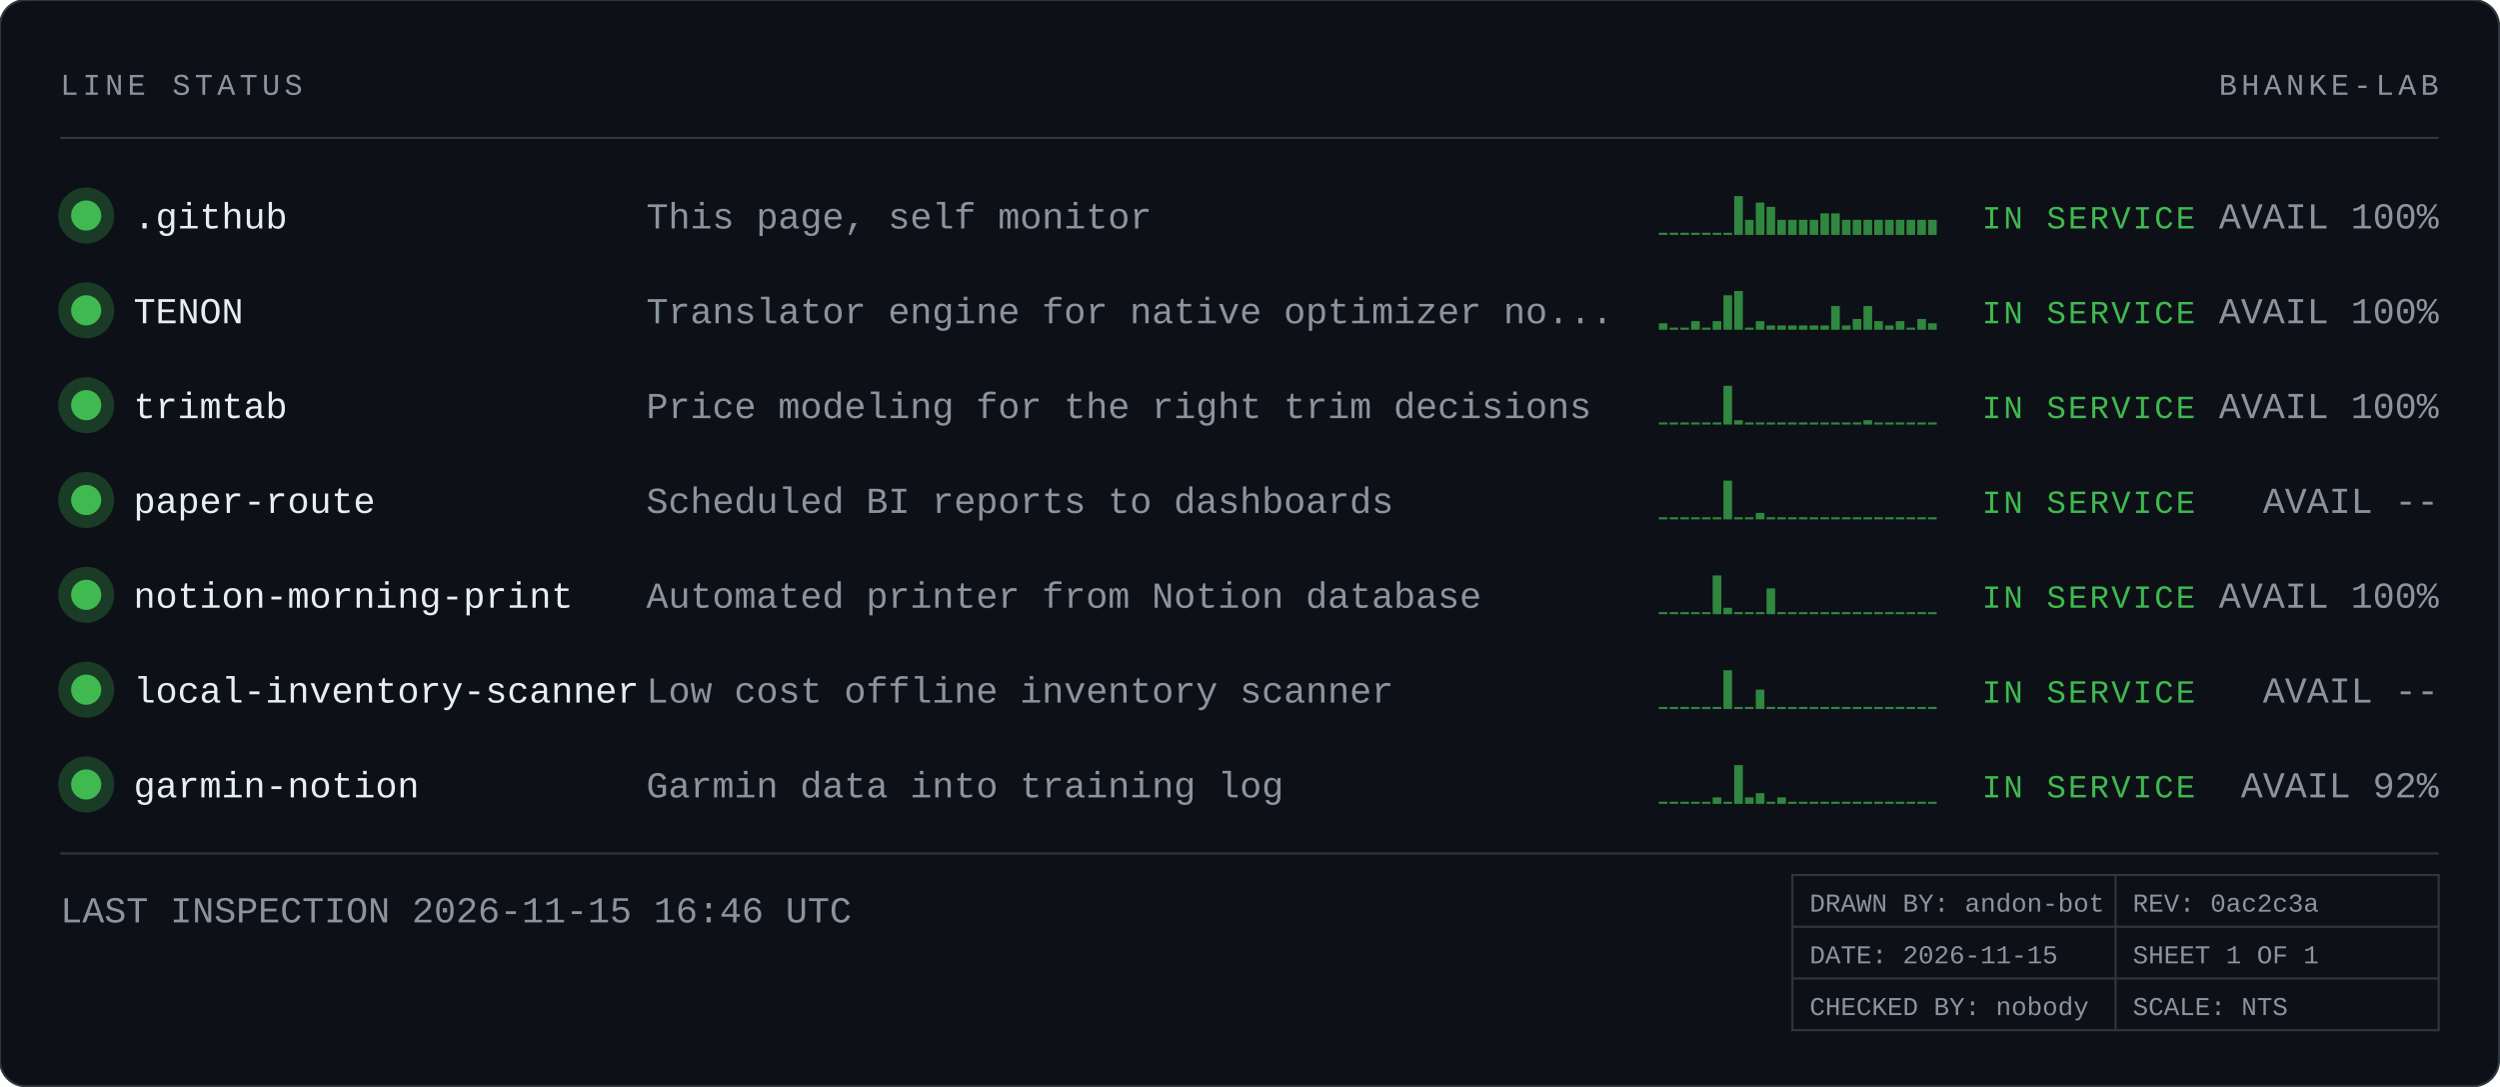
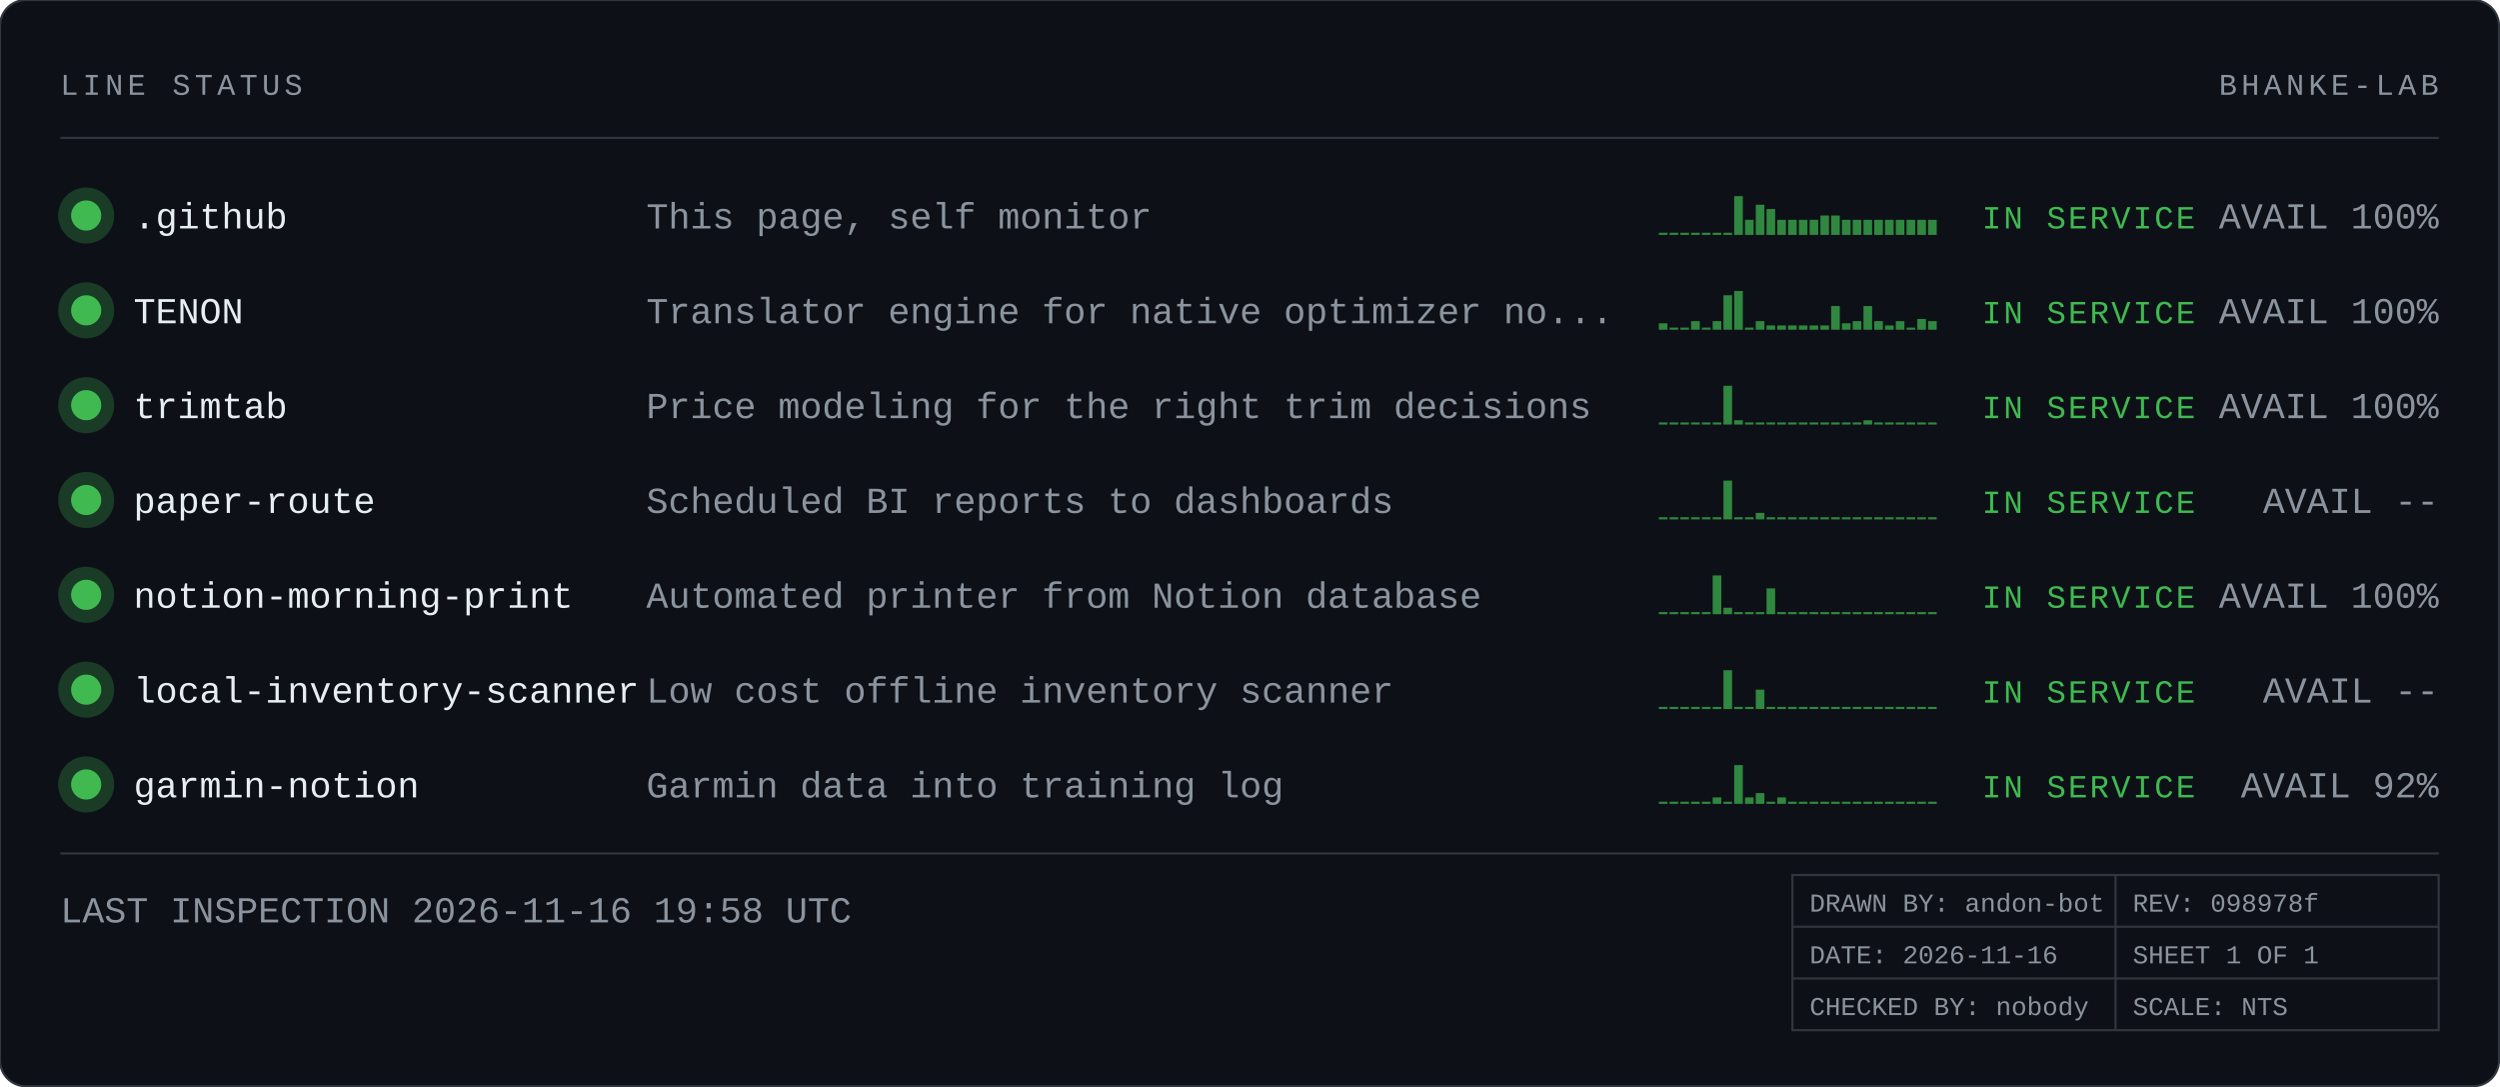
<svg xmlns="http://www.w3.org/2000/svg" width="1160" height="504" viewBox="0 0 1160 504" role="img" aria-label="Andon board">
  <style>
text { font-family: Consolas, 'Courier New', monospace; font-size: 17px; }
.hd { fill: #8b949e; font-size: 14px; letter-spacing: 2px; }
.name { fill: #e6edf3; }
.dim { fill: #8b949e; }
.st { font-size: 15px; letter-spacing: 1px; }
.tb { fill: #8b949e; font-size: 12px; }
</style>
  <rect x="0" y="0" width="1160" height="504" rx="12" fill="#0d1117" stroke="#30363d" />
  <text x="28" y="44" class="hd">LINE STATUS</text>
  <text x="1132" y="44" class="hd" text-anchor="end">BHANKE-LAB</text>
  <line x1="28" y1="64" x2="1132" y2="64" stroke="#30363d" />
  <circle cx="40" cy="100" r="13" fill="#3fb950" opacity="0.25" />
  <circle cx="40" cy="100" r="7" fill="#3fb950" />
  <text x="62" y="106" class="name">.github</text>
  <text x="300" y="106" class="dim">This page, self monitor</text>
  <rect x="770" y="108" width="4" height="1" fill="#3fb950" opacity="0.7" />
  <rect x="775" y="108" width="4" height="1" fill="#3fb950" opacity="0.7" />
  <rect x="780" y="108" width="4" height="1" fill="#3fb950" opacity="0.7" />
  <rect x="785" y="108" width="4" height="1" fill="#3fb950" opacity="0.7" />
  <rect x="790" y="108" width="4" height="1" fill="#3fb950" opacity="0.7" />
  <rect x="795" y="108" width="4" height="1" fill="#3fb950" opacity="0.7" />
  <rect x="800" y="108" width="4" height="1" fill="#3fb950" opacity="0.7" />
  <rect x="805" y="91" width="4" height="18" fill="#3fb950" opacity="0.7" />
  <rect x="810" y="102" width="4" height="7" fill="#3fb950" opacity="0.7" />
-   <rect x="815" y="94" width="4" height="15" fill="#3fb950" opacity="0.7" />
-   <rect x="820" y="96" width="4" height="13" fill="#3fb950" opacity="0.7" />
+   <rect x="815" y="95" width="4" height="14" fill="#3fb950" opacity="0.7" />
+   <rect x="820" y="97" width="4" height="12" fill="#3fb950" opacity="0.7" />
  <rect x="825" y="102" width="4" height="7" fill="#3fb950" opacity="0.7" />
  <rect x="830" y="102" width="4" height="7" fill="#3fb950" opacity="0.7" />
  <rect x="835" y="102" width="4" height="7" fill="#3fb950" opacity="0.7" />
  <rect x="840" y="102" width="4" height="7" fill="#3fb950" opacity="0.7" />
-   <rect x="845" y="99" width="4" height="10" fill="#3fb950" opacity="0.7" />
-   <rect x="850" y="99" width="4" height="10" fill="#3fb950" opacity="0.7" />
+   <rect x="845" y="100" width="4" height="9" fill="#3fb950" opacity="0.7" />
+   <rect x="850" y="100" width="4" height="9" fill="#3fb950" opacity="0.7" />
  <rect x="855" y="102" width="4" height="7" fill="#3fb950" opacity="0.7" />
  <rect x="860" y="102" width="4" height="7" fill="#3fb950" opacity="0.7" />
  <rect x="865" y="102" width="4" height="7" fill="#3fb950" opacity="0.7" />
  <rect x="870" y="102" width="4" height="7" fill="#3fb950" opacity="0.7" />
  <rect x="875" y="102" width="4" height="7" fill="#3fb950" opacity="0.7" />
  <rect x="880" y="102" width="4" height="7" fill="#3fb950" opacity="0.7" />
  <rect x="885" y="102" width="4" height="7" fill="#3fb950" opacity="0.7" />
  <rect x="890" y="102" width="4" height="7" fill="#3fb950" opacity="0.7" />
  <rect x="895" y="102" width="4" height="7" fill="#3fb950" opacity="0.7" />
  <text x="920" y="106" class="st" fill="#3fb950">IN SERVICE</text>
  <text x="1132" y="106" class="dim" text-anchor="end">AVAIL 100%</text>
  <circle cx="40" cy="144" r="13" fill="#3fb950" opacity="0.25" />
  <circle cx="40" cy="144" r="7" fill="#3fb950" />
  <text x="62" y="150" class="name">TENON</text>
  <text x="300" y="150" class="dim">Translator engine for native optimizer no...</text>
  <rect x="770" y="150" width="4" height="3" fill="#3fb950" opacity="0.7" />
  <rect x="775" y="152" width="4" height="1" fill="#3fb950" opacity="0.7" />
  <rect x="780" y="152" width="4" height="1" fill="#3fb950" opacity="0.7" />
  <rect x="785" y="149" width="4" height="4" fill="#3fb950" opacity="0.7" />
  <rect x="790" y="152" width="4" height="1" fill="#3fb950" opacity="0.7" />
  <rect x="795" y="149" width="4" height="4" fill="#3fb950" opacity="0.7" />
  <rect x="800" y="137" width="4" height="16" fill="#3fb950" opacity="0.7" />
  <rect x="805" y="135" width="4" height="18" fill="#3fb950" opacity="0.7" />
  <rect x="810" y="152" width="4" height="1" fill="#3fb950" opacity="0.7" />
  <rect x="815" y="149" width="4" height="4" fill="#3fb950" opacity="0.7" />
  <rect x="820" y="151" width="4" height="2" fill="#3fb950" opacity="0.7" />
  <rect x="825" y="151" width="4" height="2" fill="#3fb950" opacity="0.7" />
  <rect x="830" y="151" width="4" height="2" fill="#3fb950" opacity="0.7" />
  <rect x="835" y="151" width="4" height="2" fill="#3fb950" opacity="0.7" />
  <rect x="840" y="151" width="4" height="2" fill="#3fb950" opacity="0.7" />
  <rect x="845" y="151" width="4" height="2" fill="#3fb950" opacity="0.7" />
  <rect x="850" y="142" width="4" height="11" fill="#3fb950" opacity="0.7" />
-   <rect x="855" y="151" width="4" height="2" fill="#3fb950" opacity="0.7" />
-   <rect x="860" y="148" width="4" height="5" fill="#3fb950" opacity="0.7" />
+   <rect x="855" y="150" width="4" height="3" fill="#3fb950" opacity="0.7" />
+   <rect x="860" y="149" width="4" height="4" fill="#3fb950" opacity="0.7" />
  <rect x="865" y="142" width="4" height="11" fill="#3fb950" opacity="0.7" />
  <rect x="870" y="149" width="4" height="4" fill="#3fb950" opacity="0.7" />
  <rect x="875" y="151" width="4" height="2" fill="#3fb950" opacity="0.7" />
  <rect x="880" y="149" width="4" height="4" fill="#3fb950" opacity="0.7" />
  <rect x="885" y="152" width="4" height="1" fill="#3fb950" opacity="0.7" />
  <rect x="890" y="148" width="4" height="5" fill="#3fb950" opacity="0.7" />
-   <rect x="895" y="150" width="4" height="3" fill="#3fb950" opacity="0.7" />
+   <rect x="895" y="149" width="4" height="4" fill="#3fb950" opacity="0.7" />
  <text x="920" y="150" class="st" fill="#3fb950">IN SERVICE</text>
  <text x="1132" y="150" class="dim" text-anchor="end">AVAIL 100%</text>
  <circle cx="40" cy="188" r="13" fill="#3fb950" opacity="0.25" />
  <circle cx="40" cy="188" r="7" fill="#3fb950" />
  <text x="62" y="194" class="name">trimtab</text>
  <text x="300" y="194" class="dim">Price modeling for the right trim decisions</text>
  <rect x="770" y="196" width="4" height="1" fill="#3fb950" opacity="0.7" />
  <rect x="775" y="196" width="4" height="1" fill="#3fb950" opacity="0.7" />
  <rect x="780" y="196" width="4" height="1" fill="#3fb950" opacity="0.7" />
  <rect x="785" y="196" width="4" height="1" fill="#3fb950" opacity="0.7" />
  <rect x="790" y="196" width="4" height="1" fill="#3fb950" opacity="0.7" />
  <rect x="795" y="196" width="4" height="1" fill="#3fb950" opacity="0.7" />
  <rect x="800" y="179" width="4" height="18" fill="#3fb950" opacity="0.7" />
  <rect x="805" y="195" width="4" height="2" fill="#3fb950" opacity="0.7" />
  <rect x="810" y="196" width="4" height="1" fill="#3fb950" opacity="0.7" />
  <rect x="815" y="196" width="4" height="1" fill="#3fb950" opacity="0.7" />
  <rect x="820" y="196" width="4" height="1" fill="#3fb950" opacity="0.7" />
  <rect x="825" y="196" width="4" height="1" fill="#3fb950" opacity="0.7" />
  <rect x="830" y="196" width="4" height="1" fill="#3fb950" opacity="0.7" />
  <rect x="835" y="196" width="4" height="1" fill="#3fb950" opacity="0.7" />
  <rect x="840" y="196" width="4" height="1" fill="#3fb950" opacity="0.7" />
  <rect x="845" y="196" width="4" height="1" fill="#3fb950" opacity="0.7" />
  <rect x="850" y="196" width="4" height="1" fill="#3fb950" opacity="0.7" />
  <rect x="855" y="196" width="4" height="1" fill="#3fb950" opacity="0.7" />
  <rect x="860" y="196" width="4" height="1" fill="#3fb950" opacity="0.7" />
  <rect x="865" y="195" width="4" height="2" fill="#3fb950" opacity="0.7" />
  <rect x="870" y="196" width="4" height="1" fill="#3fb950" opacity="0.7" />
  <rect x="875" y="196" width="4" height="1" fill="#3fb950" opacity="0.7" />
  <rect x="880" y="196" width="4" height="1" fill="#3fb950" opacity="0.7" />
  <rect x="885" y="196" width="4" height="1" fill="#3fb950" opacity="0.7" />
  <rect x="890" y="196" width="4" height="1" fill="#3fb950" opacity="0.7" />
  <rect x="895" y="196" width="4" height="1" fill="#3fb950" opacity="0.7" />
  <text x="920" y="194" class="st" fill="#3fb950">IN SERVICE</text>
  <text x="1132" y="194" class="dim" text-anchor="end">AVAIL 100%</text>
  <circle cx="40" cy="232" r="13" fill="#3fb950" opacity="0.25" />
  <circle cx="40" cy="232" r="7" fill="#3fb950" />
  <text x="62" y="238" class="name">paper-route</text>
  <text x="300" y="238" class="dim">Scheduled BI reports to dashboards</text>
  <rect x="770" y="240" width="4" height="1" fill="#3fb950" opacity="0.7" />
  <rect x="775" y="240" width="4" height="1" fill="#3fb950" opacity="0.7" />
  <rect x="780" y="240" width="4" height="1" fill="#3fb950" opacity="0.7" />
  <rect x="785" y="240" width="4" height="1" fill="#3fb950" opacity="0.7" />
  <rect x="790" y="240" width="4" height="1" fill="#3fb950" opacity="0.7" />
  <rect x="795" y="240" width="4" height="1" fill="#3fb950" opacity="0.7" />
  <rect x="800" y="223" width="4" height="18" fill="#3fb950" opacity="0.7" />
  <rect x="805" y="240" width="4" height="1" fill="#3fb950" opacity="0.7" />
  <rect x="810" y="240" width="4" height="1" fill="#3fb950" opacity="0.7" />
  <rect x="815" y="238" width="4" height="3" fill="#3fb950" opacity="0.7" />
  <rect x="820" y="240" width="4" height="1" fill="#3fb950" opacity="0.7" />
  <rect x="825" y="240" width="4" height="1" fill="#3fb950" opacity="0.7" />
  <rect x="830" y="240" width="4" height="1" fill="#3fb950" opacity="0.7" />
  <rect x="835" y="240" width="4" height="1" fill="#3fb950" opacity="0.7" />
  <rect x="840" y="240" width="4" height="1" fill="#3fb950" opacity="0.7" />
  <rect x="845" y="240" width="4" height="1" fill="#3fb950" opacity="0.7" />
  <rect x="850" y="240" width="4" height="1" fill="#3fb950" opacity="0.7" />
  <rect x="855" y="240" width="4" height="1" fill="#3fb950" opacity="0.7" />
  <rect x="860" y="240" width="4" height="1" fill="#3fb950" opacity="0.7" />
  <rect x="865" y="240" width="4" height="1" fill="#3fb950" opacity="0.7" />
  <rect x="870" y="240" width="4" height="1" fill="#3fb950" opacity="0.7" />
  <rect x="875" y="240" width="4" height="1" fill="#3fb950" opacity="0.7" />
  <rect x="880" y="240" width="4" height="1" fill="#3fb950" opacity="0.7" />
  <rect x="885" y="240" width="4" height="1" fill="#3fb950" opacity="0.7" />
  <rect x="890" y="240" width="4" height="1" fill="#3fb950" opacity="0.7" />
  <rect x="895" y="240" width="4" height="1" fill="#3fb950" opacity="0.7" />
  <text x="920" y="238" class="st" fill="#3fb950">IN SERVICE</text>
  <text x="1132" y="238" class="dim" text-anchor="end">AVAIL --</text>
  <circle cx="40" cy="276" r="13" fill="#3fb950" opacity="0.25" />
  <circle cx="40" cy="276" r="7" fill="#3fb950" />
  <text x="62" y="282" class="name">notion-morning-print</text>
  <text x="300" y="282" class="dim">Automated printer from Notion database</text>
  <rect x="770" y="284" width="4" height="1" fill="#3fb950" opacity="0.7" />
  <rect x="775" y="284" width="4" height="1" fill="#3fb950" opacity="0.7" />
  <rect x="780" y="284" width="4" height="1" fill="#3fb950" opacity="0.7" />
  <rect x="785" y="284" width="4" height="1" fill="#3fb950" opacity="0.7" />
  <rect x="790" y="284" width="4" height="1" fill="#3fb950" opacity="0.7" />
  <rect x="795" y="267" width="4" height="18" fill="#3fb950" opacity="0.7" />
  <rect x="800" y="282" width="4" height="3" fill="#3fb950" opacity="0.7" />
  <rect x="805" y="284" width="4" height="1" fill="#3fb950" opacity="0.7" />
  <rect x="810" y="284" width="4" height="1" fill="#3fb950" opacity="0.7" />
  <rect x="815" y="284" width="4" height="1" fill="#3fb950" opacity="0.7" />
  <rect x="820" y="273" width="4" height="12" fill="#3fb950" opacity="0.7" />
  <rect x="825" y="284" width="4" height="1" fill="#3fb950" opacity="0.7" />
  <rect x="830" y="284" width="4" height="1" fill="#3fb950" opacity="0.7" />
  <rect x="835" y="284" width="4" height="1" fill="#3fb950" opacity="0.7" />
  <rect x="840" y="284" width="4" height="1" fill="#3fb950" opacity="0.7" />
  <rect x="845" y="284" width="4" height="1" fill="#3fb950" opacity="0.7" />
  <rect x="850" y="284" width="4" height="1" fill="#3fb950" opacity="0.7" />
  <rect x="855" y="284" width="4" height="1" fill="#3fb950" opacity="0.7" />
  <rect x="860" y="284" width="4" height="1" fill="#3fb950" opacity="0.7" />
  <rect x="865" y="284" width="4" height="1" fill="#3fb950" opacity="0.7" />
  <rect x="870" y="284" width="4" height="1" fill="#3fb950" opacity="0.7" />
  <rect x="875" y="284" width="4" height="1" fill="#3fb950" opacity="0.7" />
  <rect x="880" y="284" width="4" height="1" fill="#3fb950" opacity="0.7" />
  <rect x="885" y="284" width="4" height="1" fill="#3fb950" opacity="0.7" />
  <rect x="890" y="284" width="4" height="1" fill="#3fb950" opacity="0.7" />
  <rect x="895" y="284" width="4" height="1" fill="#3fb950" opacity="0.7" />
  <text x="920" y="282" class="st" fill="#3fb950">IN SERVICE</text>
  <text x="1132" y="282" class="dim" text-anchor="end">AVAIL 100%</text>
  <circle cx="40" cy="320" r="13" fill="#3fb950" opacity="0.25" />
  <circle cx="40" cy="320" r="7" fill="#3fb950" />
  <text x="62" y="326" class="name">local-inventory-scanner</text>
  <text x="300" y="326" class="dim">Low cost offline inventory scanner</text>
  <rect x="770" y="328" width="4" height="1" fill="#3fb950" opacity="0.7" />
  <rect x="775" y="328" width="4" height="1" fill="#3fb950" opacity="0.7" />
  <rect x="780" y="328" width="4" height="1" fill="#3fb950" opacity="0.7" />
  <rect x="785" y="328" width="4" height="1" fill="#3fb950" opacity="0.7" />
  <rect x="790" y="328" width="4" height="1" fill="#3fb950" opacity="0.7" />
  <rect x="795" y="328" width="4" height="1" fill="#3fb950" opacity="0.7" />
  <rect x="800" y="311" width="4" height="18" fill="#3fb950" opacity="0.7" />
  <rect x="805" y="328" width="4" height="1" fill="#3fb950" opacity="0.7" />
  <rect x="810" y="328" width="4" height="1" fill="#3fb950" opacity="0.7" />
  <rect x="815" y="320" width="4" height="9" fill="#3fb950" opacity="0.7" />
  <rect x="820" y="328" width="4" height="1" fill="#3fb950" opacity="0.7" />
  <rect x="825" y="328" width="4" height="1" fill="#3fb950" opacity="0.7" />
  <rect x="830" y="328" width="4" height="1" fill="#3fb950" opacity="0.7" />
  <rect x="835" y="328" width="4" height="1" fill="#3fb950" opacity="0.7" />
  <rect x="840" y="328" width="4" height="1" fill="#3fb950" opacity="0.7" />
  <rect x="845" y="328" width="4" height="1" fill="#3fb950" opacity="0.7" />
  <rect x="850" y="328" width="4" height="1" fill="#3fb950" opacity="0.7" />
  <rect x="855" y="328" width="4" height="1" fill="#3fb950" opacity="0.7" />
  <rect x="860" y="328" width="4" height="1" fill="#3fb950" opacity="0.7" />
  <rect x="865" y="328" width="4" height="1" fill="#3fb950" opacity="0.7" />
  <rect x="870" y="328" width="4" height="1" fill="#3fb950" opacity="0.7" />
  <rect x="875" y="328" width="4" height="1" fill="#3fb950" opacity="0.7" />
  <rect x="880" y="328" width="4" height="1" fill="#3fb950" opacity="0.7" />
  <rect x="885" y="328" width="4" height="1" fill="#3fb950" opacity="0.7" />
  <rect x="890" y="328" width="4" height="1" fill="#3fb950" opacity="0.7" />
  <rect x="895" y="328" width="4" height="1" fill="#3fb950" opacity="0.7" />
  <text x="920" y="326" class="st" fill="#3fb950">IN SERVICE</text>
  <text x="1132" y="326" class="dim" text-anchor="end">AVAIL --</text>
  <circle cx="40" cy="364" r="13" fill="#3fb950" opacity="0.25" />
  <circle cx="40" cy="364" r="7" fill="#3fb950" />
  <text x="62" y="370" class="name">garmin-notion</text>
  <text x="300" y="370" class="dim">Garmin data into training log</text>
  <rect x="770" y="372" width="4" height="1" fill="#3fb950" opacity="0.7" />
  <rect x="775" y="372" width="4" height="1" fill="#3fb950" opacity="0.7" />
  <rect x="780" y="372" width="4" height="1" fill="#3fb950" opacity="0.7" />
  <rect x="785" y="372" width="4" height="1" fill="#3fb950" opacity="0.7" />
  <rect x="790" y="372" width="4" height="1" fill="#3fb950" opacity="0.7" />
  <rect x="795" y="370" width="4" height="3" fill="#3fb950" opacity="0.7" />
  <rect x="800" y="372" width="4" height="1" fill="#3fb950" opacity="0.7" />
  <rect x="805" y="355" width="4" height="18" fill="#3fb950" opacity="0.7" />
  <rect x="810" y="370" width="4" height="3" fill="#3fb950" opacity="0.7" />
  <rect x="815" y="368" width="4" height="5" fill="#3fb950" opacity="0.7" />
  <rect x="820" y="372" width="4" height="1" fill="#3fb950" opacity="0.7" />
  <rect x="825" y="370" width="4" height="3" fill="#3fb950" opacity="0.7" />
  <rect x="830" y="372" width="4" height="1" fill="#3fb950" opacity="0.7" />
  <rect x="835" y="372" width="4" height="1" fill="#3fb950" opacity="0.7" />
  <rect x="840" y="372" width="4" height="1" fill="#3fb950" opacity="0.7" />
  <rect x="845" y="372" width="4" height="1" fill="#3fb950" opacity="0.7" />
  <rect x="850" y="372" width="4" height="1" fill="#3fb950" opacity="0.7" />
  <rect x="855" y="372" width="4" height="1" fill="#3fb950" opacity="0.7" />
  <rect x="860" y="372" width="4" height="1" fill="#3fb950" opacity="0.7" />
  <rect x="865" y="372" width="4" height="1" fill="#3fb950" opacity="0.7" />
  <rect x="870" y="372" width="4" height="1" fill="#3fb950" opacity="0.7" />
  <rect x="875" y="372" width="4" height="1" fill="#3fb950" opacity="0.7" />
  <rect x="880" y="372" width="4" height="1" fill="#3fb950" opacity="0.7" />
  <rect x="885" y="372" width="4" height="1" fill="#3fb950" opacity="0.7" />
  <rect x="890" y="372" width="4" height="1" fill="#3fb950" opacity="0.7" />
  <rect x="895" y="372" width="4" height="1" fill="#3fb950" opacity="0.7" />
  <text x="920" y="370" class="st" fill="#3fb950">IN SERVICE</text>
  <text x="1132" y="370" class="dim" text-anchor="end">AVAIL 92%</text>
  <line x1="28" y1="396" x2="1132" y2="396" stroke="#30363d" />
-   <text x="28" y="428" class="dim">LAST INSPECTION 2026-11-15 16:46 UTC</text>
+   <text x="28" y="428" class="dim">LAST INSPECTION 2026-11-16 19:58 UTC</text>
  <rect x="832" y="406" width="300" height="72" fill="none" stroke="#30363d" />
  <line x1="832" y1="430" x2="1132" y2="430" stroke="#30363d" />
  <line x1="832" y1="454" x2="1132" y2="454" stroke="#30363d" />
  <line x1="982" y1="406" x2="982" y2="478" stroke="#30363d" />
  <text x="840" y="423" class="tb">DRAWN BY: andon-bot</text>
-   <text x="990" y="423" class="tb">REV: 0ac2c3a</text>
-   <text x="840" y="447" class="tb">DATE: 2026-11-15</text>
+   <text x="990" y="423" class="tb">REV: 098978f</text>
+   <text x="840" y="447" class="tb">DATE: 2026-11-16</text>
  <text x="990" y="447" class="tb">SHEET 1 OF 1</text>
  <text x="840" y="471" class="tb">CHECKED BY: nobody</text>
  <text x="990" y="471" class="tb">SCALE: NTS</text>
</svg>
